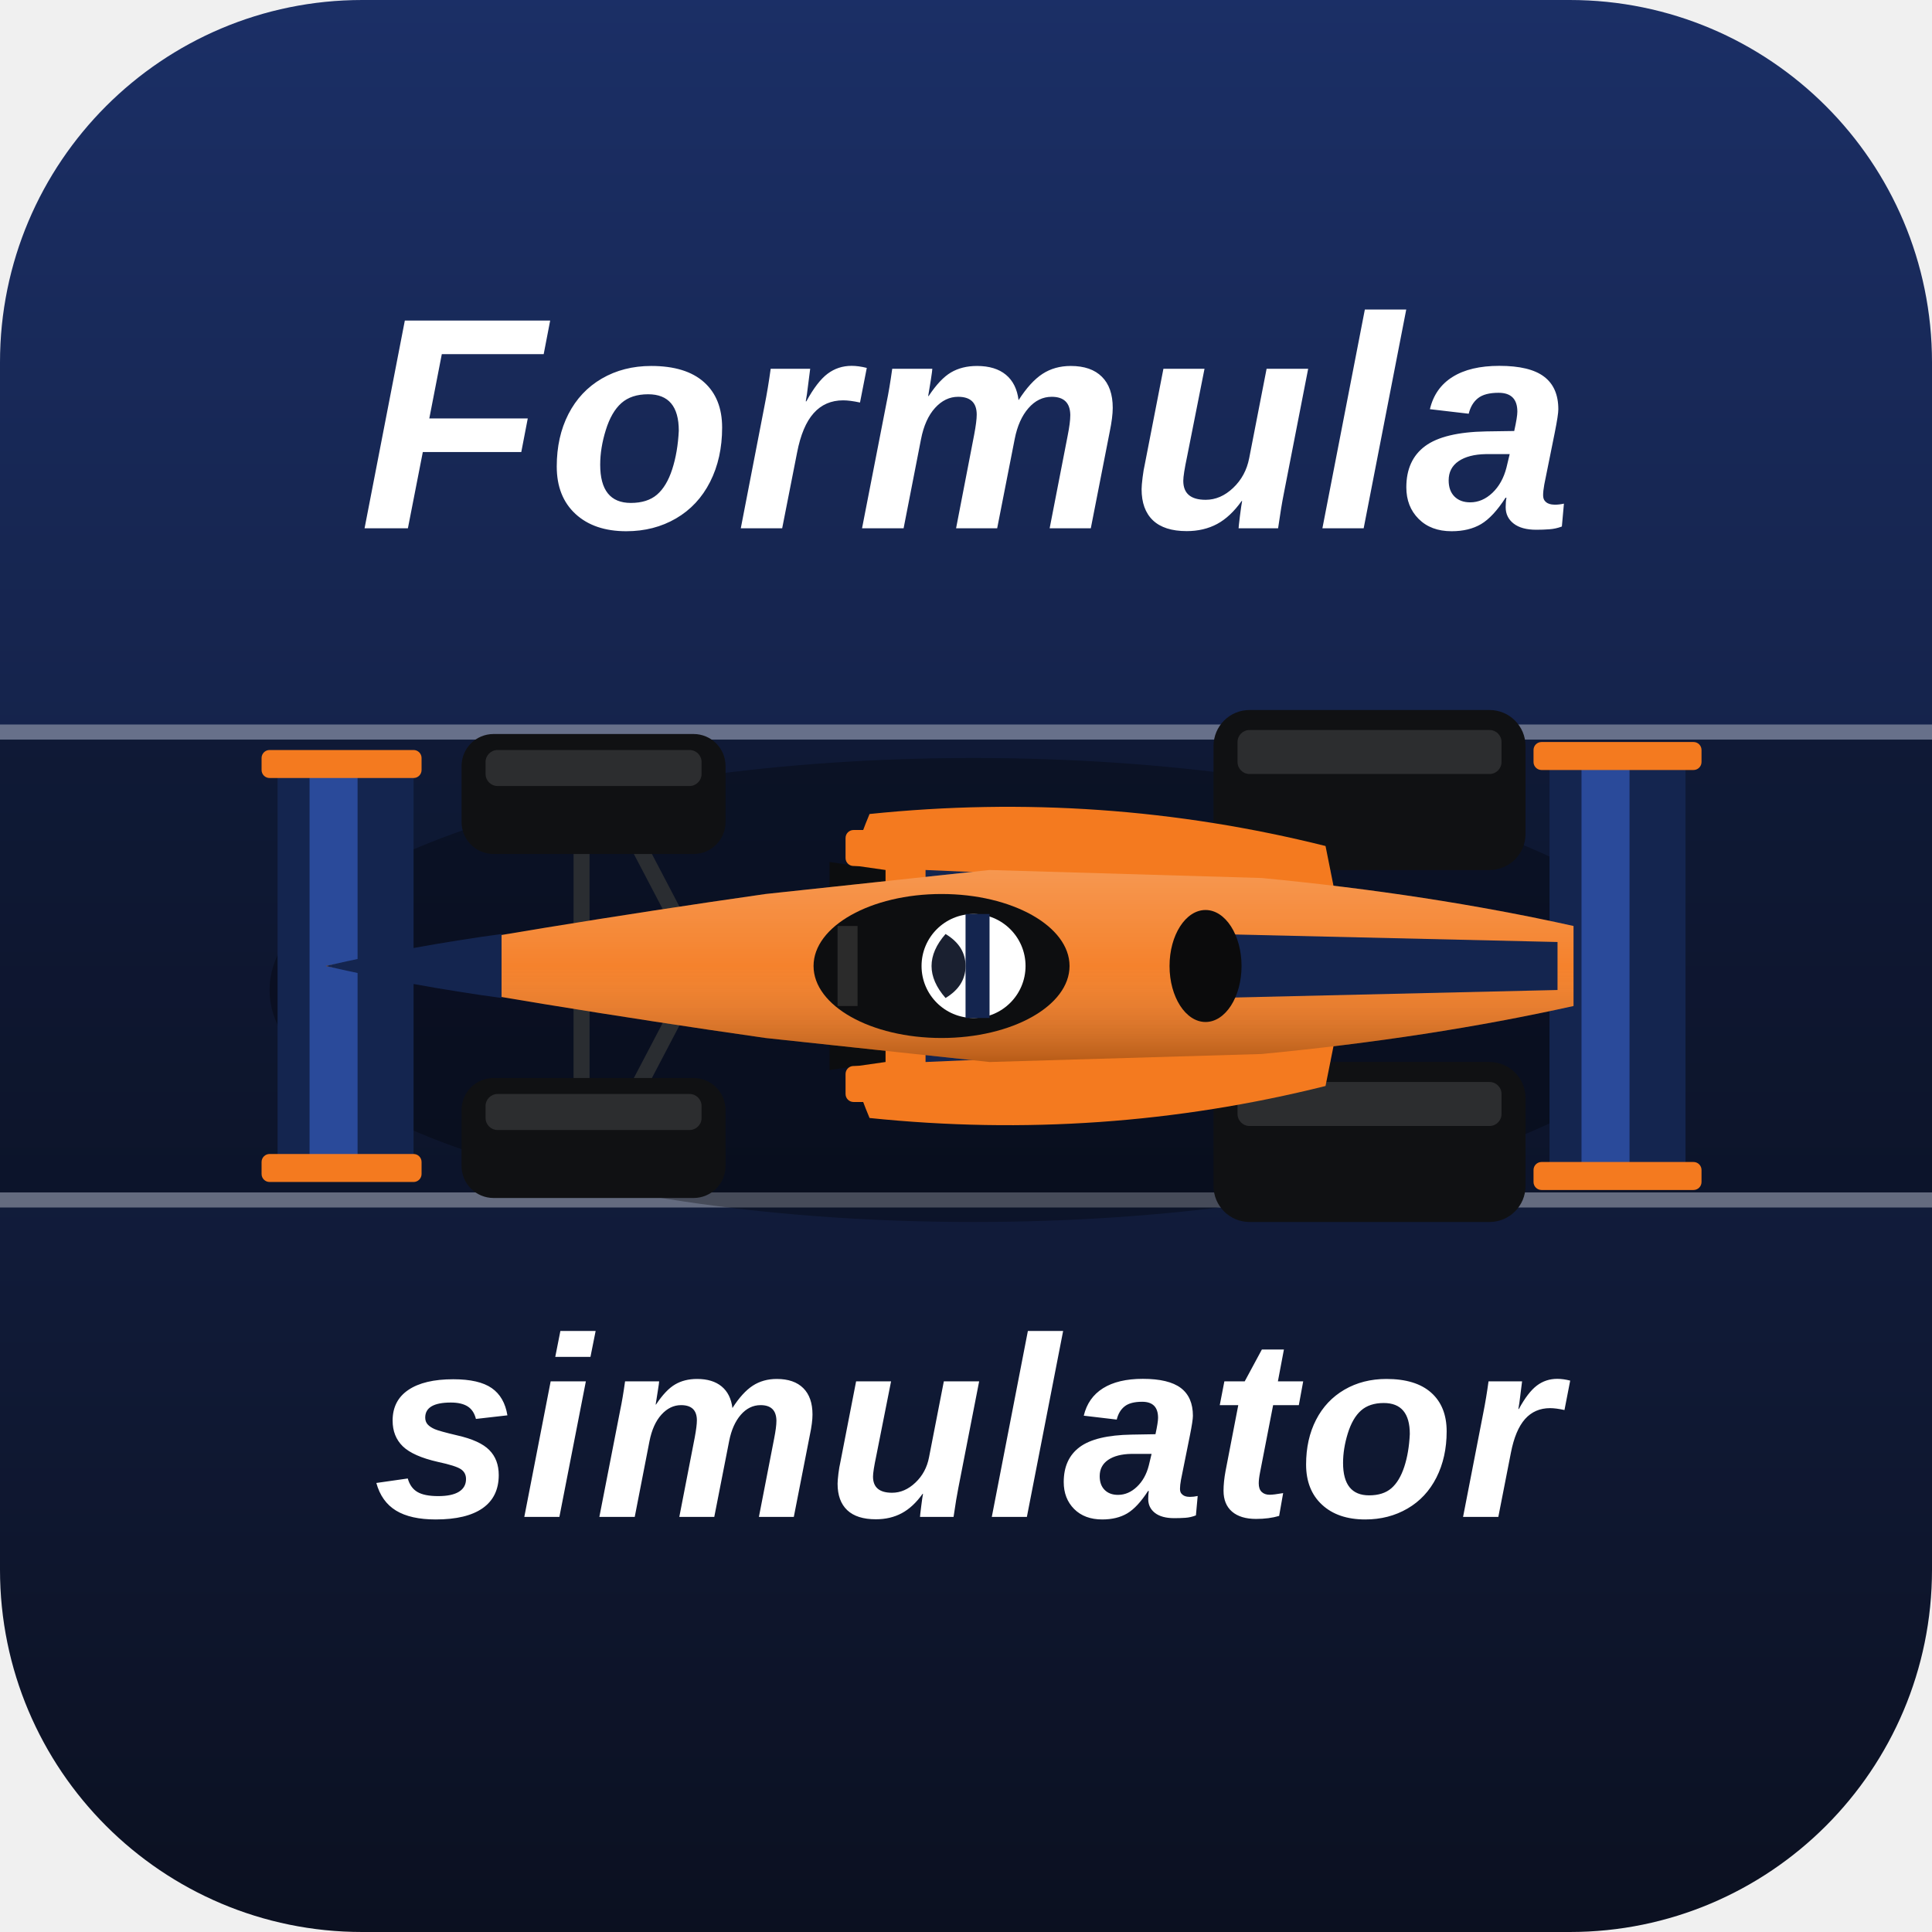
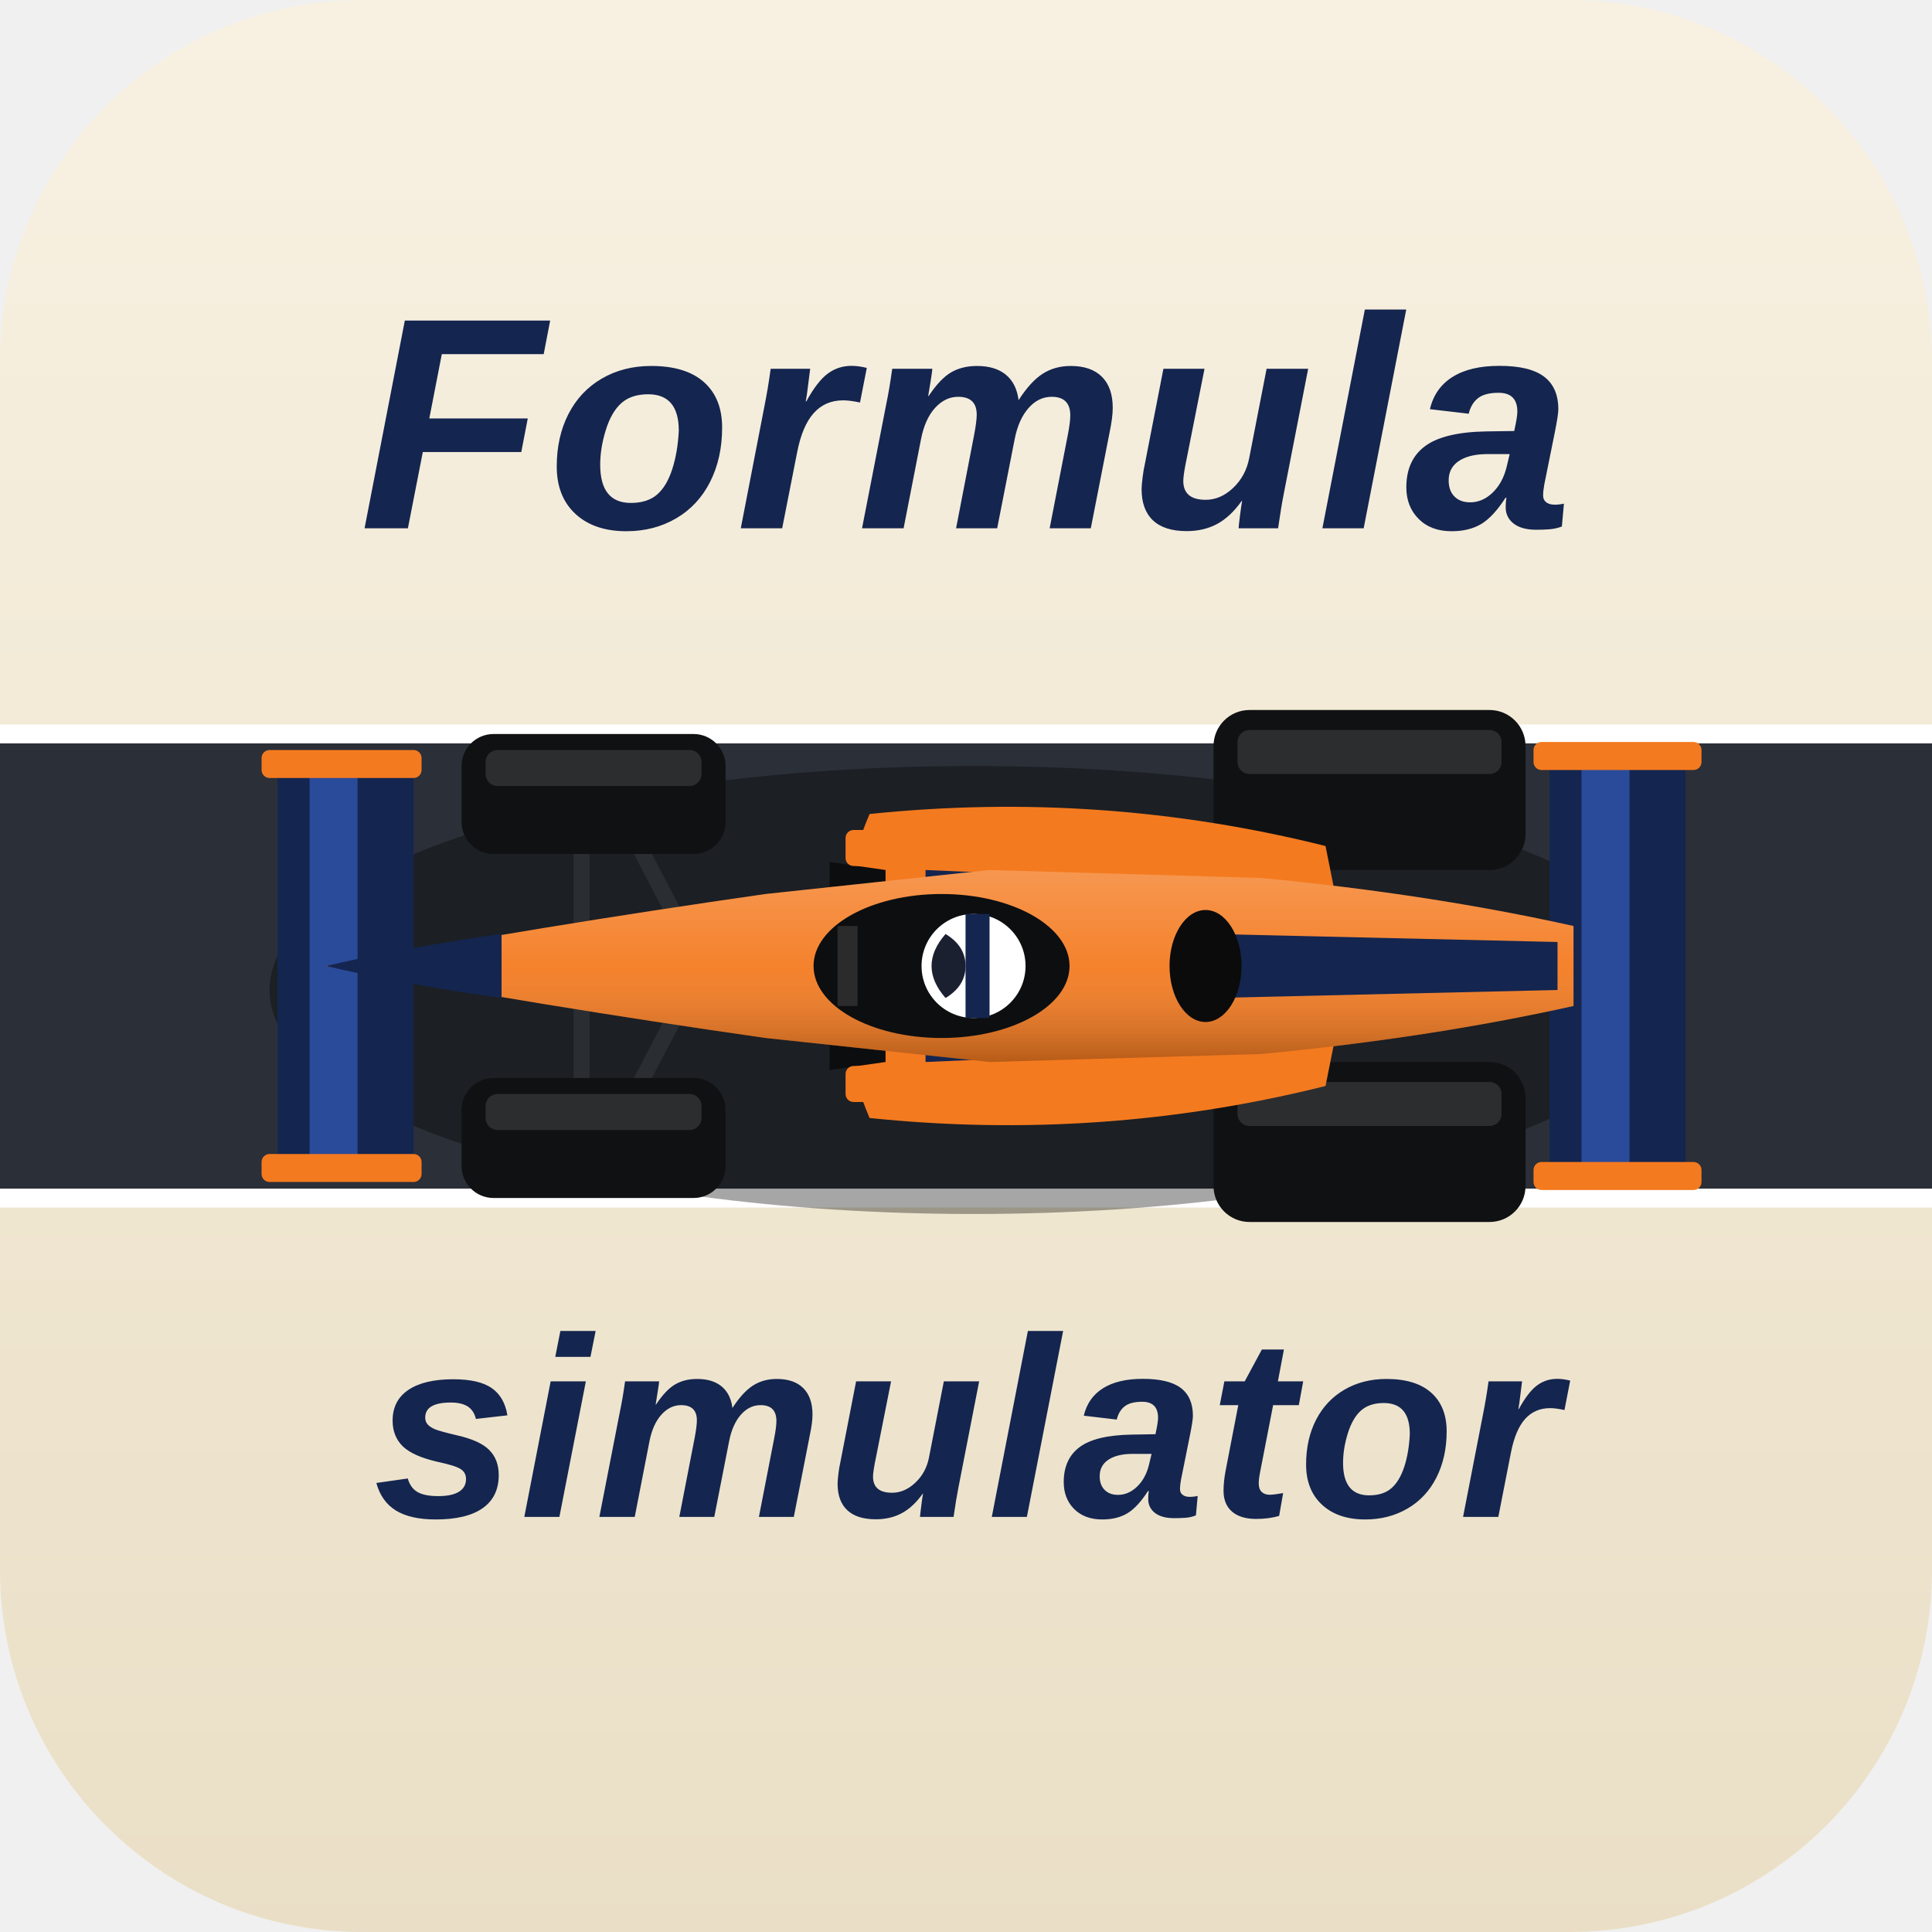
<svg xmlns="http://www.w3.org/2000/svg" viewBox="0 0 512 512">
  <defs>
    <linearGradient id="bg" x1="0" y1="0" x2="0" y2="1">
-       <stop offset="0" stop-color="#1b2f66" />
-       <stop offset="1" stop-color="#0b1020" />
+       <stop offset="0" stop-color="#f8f1e2" />
+       <stop offset="1" stop-color="#eadfc6" />
    </linearGradient>
    <linearGradient id="shine" x1="0" y1="0" x2="0" y2="1">
      <stop offset="0" stop-color="#fff" stop-opacity=".22" />
      <stop offset=".5" stop-color="#fff" stop-opacity=".06" />
      <stop offset="1" stop-color="#000" stop-opacity=".25" />
    </linearGradient>
  </defs>
  <rect width="512" height="512" rx="96" fill="url(#bg)" />
-   <rect x="0" y="196" width="512" height="120" fill="#000" opacity=".28" />
-   <rect x="0" y="192" width="512" height="4" fill="#fff" opacity=".35" />
-   <rect x="0" y="316" width="512" height="4" fill="#fff" opacity=".35" />
-   <text x="256" y="140" font-family="Arial,Helvetica,sans-serif" font-weight="900" font-style="italic" font-size="80" text-anchor="middle" fill="#fff" letter-spacing="1">Formula</text>
+   <rect x="0" y="196" width="512" height="120" fill="#2b2f38" />
+   <rect x="0" y="192" width="512" height="5" fill="#fff" />
+   <rect x="0" y="315" width="512" height="5" fill="#fff" />
+   <text x="256" y="140" font-family="Arial,Helvetica,sans-serif" font-weight="900" font-style="italic" font-size="80" text-anchor="middle" fill="#14254f" letter-spacing="1">Formula</text>
  <g transform="translate(258 256) scale(1.06) translate(-258 -256)">
-     <ellipse cx="258" cy="262" rx="176" ry="58" fill="#000" opacity=".3" />
+     <ellipse cx="258" cy="262" rx="176" ry="56" fill="#000" opacity=".35" />
    <g stroke="#2a2d31" stroke-width="4" stroke-linecap="round">
      <path d="M160 256 L160 214 M160 256 L160 298 M190 256 L168 214 M190 256 L168 298 M340 256 L350 210 M340 256 L350 302 M300 256 L350 210 M300 256 L350 302" />
    </g>
    <rect x="84" y="206" width="34" height="100" rx="3" fill="#14254f" />
    <rect x="92" y="206" width="12" height="100" fill="#2a4a9a" />
    <rect x="80" y="202" width="40" height="7" rx="2" fill="#f47a1f" />
    <rect x="80" y="303" width="40" height="7" rx="2" fill="#f47a1f" />
    <rect x="402" y="204" width="34" height="104" rx="3" fill="#14254f" />
    <rect x="410" y="204" width="12" height="104" fill="#2a4a9a" />
    <rect x="398" y="200" width="42" height="7" rx="2" fill="#f47a1f" />
    <rect x="398" y="305" width="42" height="7" rx="2" fill="#f47a1f" />
    <rect x="398" y="248" width="8" height="16" fill="#14254f" />
    <g fill="#101113">
      <rect x="130" y="198" width="66" height="30" rx="8" />
      <rect x="130" y="284" width="66" height="30" rx="8" />
      <rect x="318" y="192" width="78" height="40" rx="9" />
      <rect x="318" y="280" width="78" height="40" rx="9" />
    </g>
    <g fill="#fff" opacity=".12">
      <rect x="136" y="202" width="54" height="9" rx="3" />
      <rect x="136" y="288" width="54" height="9" rx="3" />
      <rect x="324" y="197" width="66" height="11" rx="3" />
      <rect x="324" y="285" width="66" height="11" rx="3" />
    </g>
    <path d="M232 218 Q290 212 346 226 L352 256 L346 286 Q290 300 232 294 Q216 256 232 218 Z" fill="#f47a1f" />
    <path d="M246 232 L338 236 L338 250 L246 246 Z" fill="#14254f" />
    <path d="M246 266 L338 262 L338 276 L246 280 Z" fill="#14254f" />
    <path d="M222 230 L236 232 L236 280 L222 282 Z" fill="#0c0d0f" />
    <path d="M96 256 Q150 246 206 238 L262 232 L330 234 Q372 238 408 246 L408 266 Q372 274 330 278 L262 280 L206 274 Q150 266 96 256 Z" fill="#f47a1f" />
    <path d="M96 256 Q150 246 206 238 L262 232 L330 234 Q372 238 408 246 L408 266 Q372 274 330 278 L262 280 L206 274 Q150 266 96 256 Z" fill="url(#shine)" />
    <path d="M96 256 Q118 251 140 248 L140 264 Q118 261 96 256 Z" fill="#14254f" />
    <path d="M318 248 L404 250 L404 262 L318 264 Z" fill="#14254f" />
    <ellipse cx="316" cy="256" rx="9" ry="14" fill="#0b0b0c" />
    <ellipse cx="250" cy="256" rx="32" ry="18" fill="#0d0e10" />
    <circle cx="258" cy="256" r="13" fill="#fff" />
    <rect x="256" y="243" width="6" height="26" fill="#14254f" />
    <path d="M251 248 Q244 256 251 264 Q256 261 256 256 Q256 251 251 248 Z" fill="#1a2030" />
    <rect x="224" y="246" width="5" height="20" fill="#2b2b2b" />
    <rect x="226" y="222" width="12" height="9" rx="2" fill="#f47a1f" />
    <rect x="226" y="281" width="12" height="9" rx="2" fill="#f47a1f" />
  </g>
-   <text x="256" y="402" font-family="Arial,Helvetica,sans-serif" font-weight="900" font-style="italic" font-size="68" text-anchor="middle" fill="#fff" letter-spacing="1">simulator</text>
+   <text x="256" y="402" font-family="Arial,Helvetica,sans-serif" font-weight="900" font-style="italic" font-size="68" text-anchor="middle" fill="#14254f" letter-spacing="1">simulator</text>
</svg>
